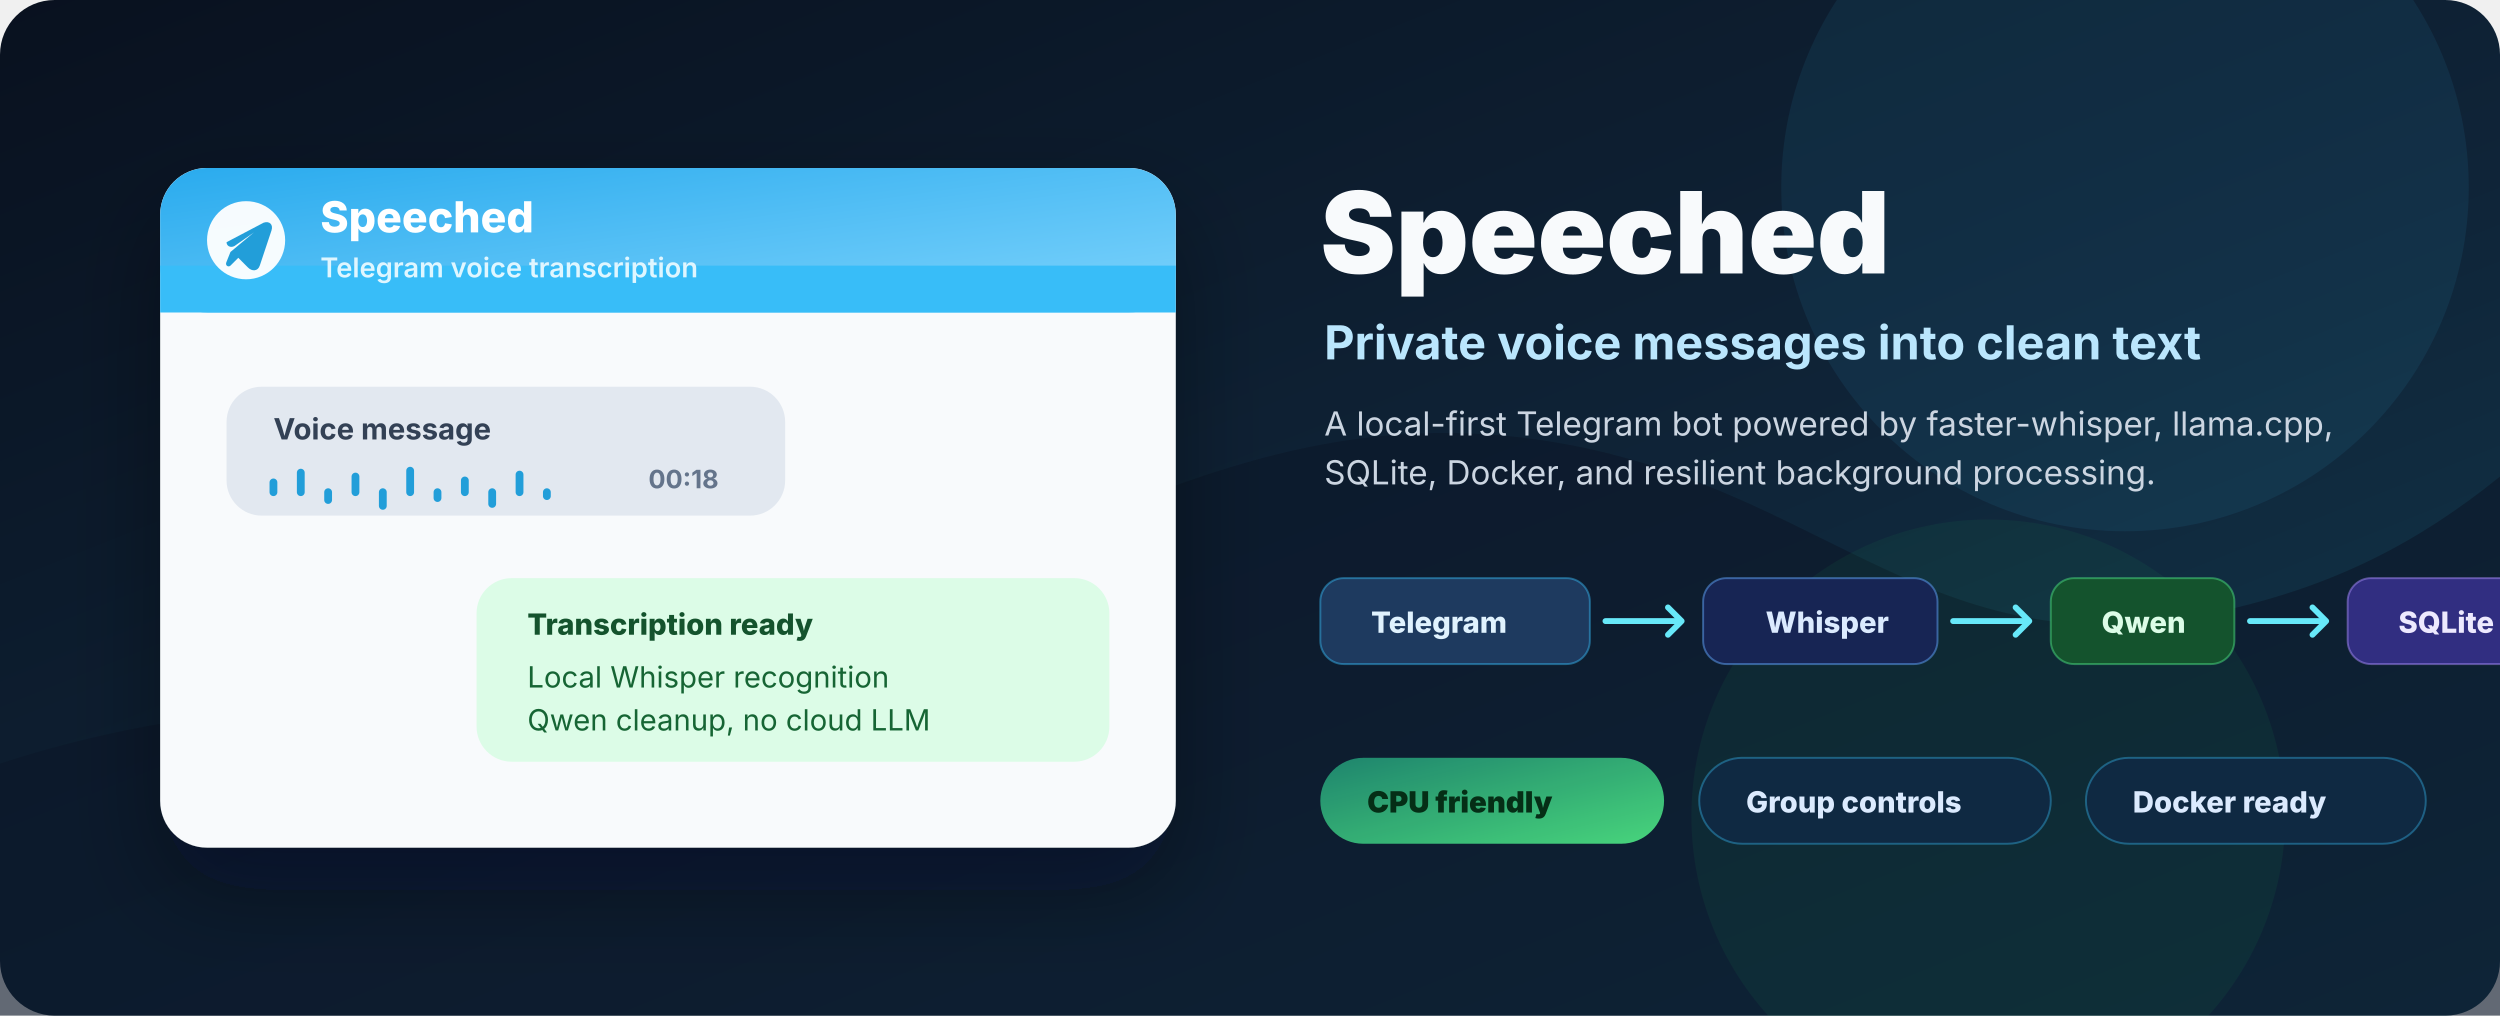
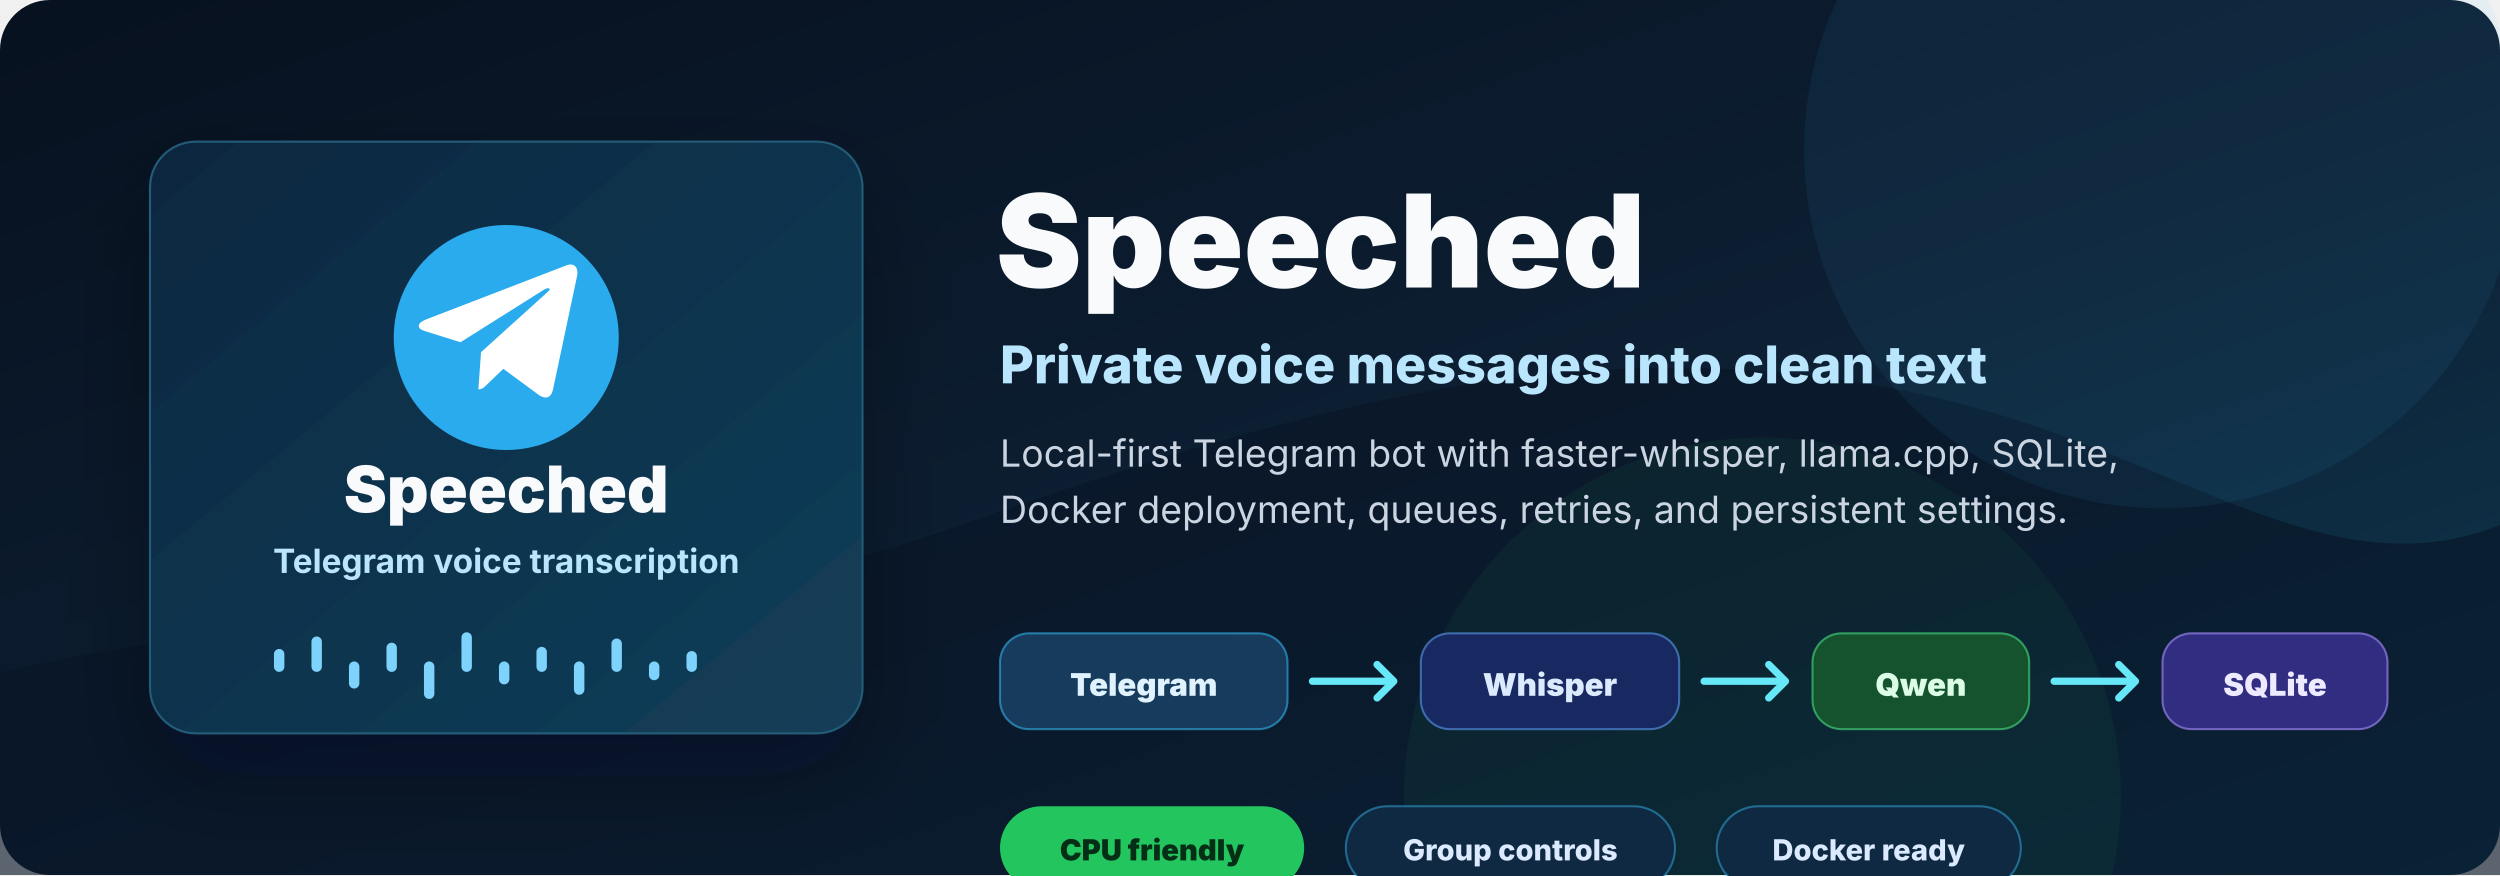
- <svg xmlns="http://www.w3.org/2000/svg" width="1280" height="520" viewBox="0 0 1280 520" role="img" aria-label="Speeched local Telegram voice transcription bot banner">
+ <svg xmlns="http://www.w3.org/2000/svg" width="1200" height="420" viewBox="0 0 1200 420" role="img" aria-label="Speeched Telegram voice transcription bot banner">
  <defs>
-     <linearGradient id="bg" x1="0" y1="0" x2="1" y2="1">
-       <stop offset="0" stop-color="#09111f" />
-       <stop offset="0.58" stop-color="#0f2438" />
-       <stop offset="1" stop-color="#123b4f" />
+     <linearGradient id="background" x1="0" y1="0" x2="1" y2="1">
+       <stop offset="0" stop-color="#07111f" />
+       <stop offset="0.55" stop-color="#0d1f33" />
+       <stop offset="1" stop-color="#0e3a52" />
    </linearGradient>
-     <linearGradient id="accent" x1="0" y1="0" x2="1" y2="1">
-       <stop offset="0" stop-color="#2aabee" />
-       <stop offset="1" stop-color="#7dd3fc" />
+     <linearGradient id="card" x1="0" y1="0" x2="1" y2="1">
+       <stop offset="0" stop-color="#0f2740" />
+       <stop offset="1" stop-color="#123f59" />
    </linearGradient>
-     <linearGradient id="green" x1="0" y1="0" x2="1" y2="1">
-       <stop offset="0" stop-color="#1f8a70" />
-       <stop offset="1" stop-color="#4ade80" />
-     </linearGradient>
-     <filter id="soft-shadow" x="-20%" y="-20%" width="140%" height="140%">
-       <feDropShadow dx="0" dy="22" stdDeviation="24" flood-color="#020617" flood-opacity="0.35" />
+     <filter id="shadow" x="-20%" y="-20%" width="140%" height="140%">
+       <feDropShadow dx="0" dy="20" stdDeviation="22" flood-color="#020617" flood-opacity="0.32" />
    </filter>
  </defs>
-   <rect width="1280" height="520" rx="28" fill="url(#bg)" />
-   <path d="M0 391 C142 344 255 371 388 332 C535 288 634 207 779 224 C930 242 982 343 1127 315 C1194 302 1239 277 1280 244 L1280 520 L0 520 Z" fill="#0b1728" opacity="0.62" />
-   <circle cx="1088" cy="96" r="176" fill="#38bdf8" opacity="0.08" />
-   <circle cx="1018" cy="418" r="152" fill="#22c55e" opacity="0.07" />
-   <g transform="translate(82 86)">
-     <rect x="0" y="0" width="520" height="348" rx="24" fill="#f8fafc" filter="url(#soft-shadow)" />
-     <rect x="0" y="0" width="520" height="74" rx="24" fill="url(#accent)" />
-     <rect x="0" y="50" width="520" height="24" fill="#38bdf8" />
-     <circle cx="44" cy="37" r="20" fill="#ffffff" opacity="0.95" />
-     <path d="M34 38 L53 28 C56 27 58 29 57 32 L51 50 C50 53 47 53 45 51 L40 46 L36 50 C35 51 33 50 34 48 L36 43 L48 33 L38 40 C36 41 34 40 34 38 Z" fill="#229ed9" />
-     <text x="82" y="33" fill="#ffffff" font-family="Inter, Arial, sans-serif" font-size="22" font-weight="800">Speeched</text>
-     <text x="82" y="56" fill="#dff6ff" font-family="Inter, Arial, sans-serif" font-size="14" font-weight="600">Telegram voice transcription</text>
-     <rect x="34" y="112" width="286" height="66" rx="18" fill="#e2e8f0" />
-     <text x="58" y="139" fill="#334155" font-family="Inter, Arial, sans-serif" font-size="15" font-weight="700">Voice message</text>
-     <g transform="translate(58 154)" stroke="#229ed9" stroke-width="4" stroke-linecap="round">
-       <path d="M0 12 L0 7" />
-       <path d="M14 12 L14 2" />
-       <path d="M28 12 L28 16" />
-       <path d="M42 12 L42 4" />
-       <path d="M56 12 L56 19" />
-       <path d="M70 12 L70 1" />
-       <path d="M84 12 L84 15" />
-       <path d="M98 12 L98 6" />
-       <path d="M112 12 L112 18" />
-       <path d="M126 12 L126 3" />
-       <path d="M140 12 L140 14" />
+   <rect width="1200" height="420" rx="24" fill="url(#background)" />
+   <path d="M0 323 C154 285 300 308 452 255 C617 198 762 152 930 191 C1046 218 1117 285 1200 252 L1200 420 L0 420 Z" fill="#081526" opacity="0.64" />
+   <circle cx="1038" cy="72" r="172" fill="#38bdf8" opacity="0.07" />
+   <circle cx="846" cy="382" r="172" fill="#22c55e" opacity="0.06" />
+   <g transform="translate(72 68)" filter="url(#shadow)">
+     <rect width="342" height="284" rx="22" fill="url(#card)" stroke="#245b78" stroke-width="1" />
+     <circle cx="171" cy="94" r="54" fill="#2AABEE" />
+     <g transform="translate(129 48) scale(0.17)">
+       <path fill="#ffffff" d="M446.7 98.6 379.1 417.4c-5.1 22.5-18.4 28.1-37.3 17.5l-103-75.9-49.7 47.8c-5.5 5.5-10.1 10.1-20.7 10.1l7.4-104.9L366.7 139.5c8.3-7.4-1.8-11.5-12.9-4.1L117.8 284 16.2 252.2c-22.1-6.9-22.5-22.1 4.6-32.7L418.2 66.4c18.4-6.9 34.5 4.1 28.5 32.2z" />
    </g>
-     <text x="250" y="164" fill="#64748b" font-family="Inter, Arial, sans-serif" font-size="13" font-weight="700">00:18</text>
-     <rect x="162" y="210" width="324" height="94" rx="18" fill="#dcfce7" />
-     <text x="188" y="239" fill="#14532d" font-family="Inter, Arial, sans-serif" font-size="15" font-weight="800">Transcription ready</text>
-     <text x="188" y="266" fill="#166534" font-family="Inter, Arial, sans-serif" font-size="15">Local Whisper recognition</text>
-     <text x="188" y="288" fill="#166534" font-family="Inter, Arial, sans-serif" font-size="15">Qwen cleanup, no cloud LLM</text>
+     <text x="171" y="178" text-anchor="middle" fill="#f8fafc" font-family="Inter, Arial, sans-serif" font-size="31" font-weight="900">Speeched</text>
+     <text x="171" y="207" text-anchor="middle" fill="#bae6fd" font-family="Inter, Arial, sans-serif" font-size="16" font-weight="700">Telegram voice transcription</text>
+     <g transform="translate(62 238)" stroke="#7dd3fc" stroke-width="5" stroke-linecap="round">
+       <path d="M0 14 L0 8" />
+       <path d="M18 14 L18 2" />
+       <path d="M36 14 L36 22" />
+       <path d="M54 14 L54 5" />
+       <path d="M72 14 L72 27" />
+       <path d="M90 14 L90 0" />
+       <path d="M108 14 L108 20" />
+       <path d="M126 14 L126 7" />
+       <path d="M144 14 L144 25" />
+       <path d="M162 14 L162 3" />
+       <path d="M180 14 L180 18" />
+       <path d="M198 14 L198 9" />
+     </g>
  </g>
-   <g transform="translate(676 98)">
-     <text x="0" y="42" fill="#f8fafc" font-family="Inter, Arial, sans-serif" font-size="58" font-weight="900">Speeched</text>
-     <text x="2" y="86" fill="#bae6fd" font-family="Inter, Arial, sans-serif" font-size="24" font-weight="700">Private voice messages into clean text</text>
-     <text x="2" y="125" fill="#cbd5e1" font-family="Inter, Arial, sans-serif" font-size="17">A local-first Telegram bot powered by faster-whisper, llama.cpp,</text>
-     <text x="2" y="150" fill="#cbd5e1" font-family="Inter, Arial, sans-serif" font-size="17">SQLite, Docker, and resilient background processing.</text>
-     <g transform="translate(0 198)">
-       <rect x="0" y="0" width="138" height="44" rx="12" fill="#1e3a5f" stroke="#38bdf8" stroke-opacity="0.45" />
-       <text x="26" y="28" fill="#e0f2fe" font-family="Inter, Arial, sans-serif" font-size="15" font-weight="800">Telegram</text>
-       <path d="M146 22 H184" stroke="#67e8f9" stroke-width="3" stroke-linecap="round" />
-       <path d="M178 15 L185 22 L178 29" fill="none" stroke="#67e8f9" stroke-width="3" stroke-linecap="round" stroke-linejoin="round" />
-       <rect x="196" y="0" width="120" height="44" rx="12" fill="#172554" stroke="#60a5fa" stroke-opacity="0.5" />
-       <text x="228" y="28" fill="#dbeafe" font-family="Inter, Arial, sans-serif" font-size="15" font-weight="800">Whisper</text>
-       <path d="M324 22 H362" stroke="#67e8f9" stroke-width="3" stroke-linecap="round" />
-       <path d="M356 15 L363 22 L356 29" fill="none" stroke="#67e8f9" stroke-width="3" stroke-linecap="round" stroke-linejoin="round" />
-       <rect x="374" y="0" width="94" height="44" rx="12" fill="#14532d" stroke="#4ade80" stroke-opacity="0.5" />
-       <text x="400" y="28" fill="#dcfce7" font-family="Inter, Arial, sans-serif" font-size="15" font-weight="800">Qwen</text>
-       <path d="M476 22 H514" stroke="#67e8f9" stroke-width="3" stroke-linecap="round" />
-       <path d="M508 15 L515 22 L508 29" fill="none" stroke="#67e8f9" stroke-width="3" stroke-linecap="round" stroke-linejoin="round" />
-       <rect x="526" y="0" width="96" height="44" rx="12" fill="#312e81" stroke="#a78bfa" stroke-opacity="0.5" />
-       <text x="552" y="28" fill="#ede9fe" font-family="Inter, Arial, sans-serif" font-size="15" font-weight="800">SQLite</text>
+   <g transform="translate(478 82)">
+     <text x="0" y="56" fill="#f8fafc" font-family="Inter, Arial, sans-serif" font-size="62" font-weight="900">Speeched</text>
+     <text x="2" y="102" fill="#bae6fd" font-family="Inter, Arial, sans-serif" font-size="25" font-weight="800">Private voice messages into clean text</text>
+     <text x="2" y="142" fill="#cbd5e1" font-family="Inter, Arial, sans-serif" font-size="18">Local-first Telegram bot with faster-whisper, llama.cpp, SQLite,</text>
+     <text x="2" y="169" fill="#cbd5e1" font-family="Inter, Arial, sans-serif" font-size="18">Docker deployment, queues, retries, and persistent settings.</text>
+     <g transform="translate(2 222)">
+       <rect x="0" y="0" width="138" height="46" rx="14" fill="#163b5c" stroke="#38bdf8" stroke-opacity="0.55" />
+       <text x="69" y="30" text-anchor="middle" fill="#e0f2fe" font-family="Inter, Arial, sans-serif" font-size="15" font-weight="900">Telegram</text>
+       <path d="M150 23 H188" stroke="#67e8f9" stroke-width="3.5" stroke-linecap="round" />
+       <path d="M181 15 L189 23 L181 31" fill="none" stroke="#67e8f9" stroke-width="3.5" stroke-linecap="round" stroke-linejoin="round" />
+       <rect x="202" y="0" width="124" height="46" rx="14" fill="#182861" stroke="#60a5fa" stroke-opacity="0.55" />
+       <text x="264" y="30" text-anchor="middle" fill="#dbeafe" font-family="Inter, Arial, sans-serif" font-size="15" font-weight="900">Whisper</text>
+       <path d="M338 23 H376" stroke="#67e8f9" stroke-width="3.5" stroke-linecap="round" />
+       <path d="M369 15 L377 23 L369 31" fill="none" stroke="#67e8f9" stroke-width="3.5" stroke-linecap="round" stroke-linejoin="round" />
+       <rect x="390" y="0" width="104" height="46" rx="14" fill="#14532d" stroke="#4ade80" stroke-opacity="0.6" />
+       <text x="442" y="30" text-anchor="middle" fill="#dcfce7" font-family="Inter, Arial, sans-serif" font-size="15" font-weight="900">Qwen</text>
+       <path d="M506 23 H544" stroke="#67e8f9" stroke-width="3.5" stroke-linecap="round" />
+       <path d="M537 15 L545 23 L537 31" fill="none" stroke="#67e8f9" stroke-width="3.5" stroke-linecap="round" stroke-linejoin="round" />
+       <rect x="558" y="0" width="108" height="46" rx="14" fill="#312e81" stroke="#a78bfa" stroke-opacity="0.62" />
+       <text x="612" y="30" text-anchor="middle" fill="#ede9fe" font-family="Inter, Arial, sans-serif" font-size="15" font-weight="900">SQLite</text>
    </g>
-     <g transform="translate(0 290)">
-       <rect x="0" y="0" width="176" height="44" rx="22" fill="url(#green)" opacity="0.95" />
-       <text x="24" y="28" fill="#052e16" font-family="Inter, Arial, sans-serif" font-size="15" font-weight="900">CPU friendly</text>
-       <rect x="194" y="0" width="180" height="44" rx="22" fill="#0f2942" stroke="#38bdf8" stroke-opacity="0.38" />
-       <text x="218" y="28" fill="#dbeafe" font-family="Inter, Arial, sans-serif" font-size="15" font-weight="800">Group controls</text>
-       <rect x="392" y="0" width="174" height="44" rx="22" fill="#0f2942" stroke="#38bdf8" stroke-opacity="0.38" />
-       <text x="416" y="28" fill="#dbeafe" font-family="Inter, Arial, sans-serif" font-size="15" font-weight="800">Docker ready</text>
+     <g transform="translate(2 305)">
+       <rect x="0" y="0" width="146" height="40" rx="20" fill="#22c55e" />
+       <text x="73" y="26" text-anchor="middle" fill="#052e16" font-family="Inter, Arial, sans-serif" font-size="14" font-weight="900">CPU friendly</text>
+       <rect x="166" y="0" width="158" height="40" rx="20" fill="#0f2942" stroke="#38bdf8" stroke-opacity="0.45" />
+       <text x="245" y="26" text-anchor="middle" fill="#dbeafe" font-family="Inter, Arial, sans-serif" font-size="14" font-weight="800">Group controls</text>
+       <rect x="344" y="0" width="146" height="40" rx="20" fill="#0f2942" stroke="#38bdf8" stroke-opacity="0.45" />
+       <text x="417" y="26" text-anchor="middle" fill="#dbeafe" font-family="Inter, Arial, sans-serif" font-size="14" font-weight="800">Docker ready</text>
    </g>
  </g>
</svg>
